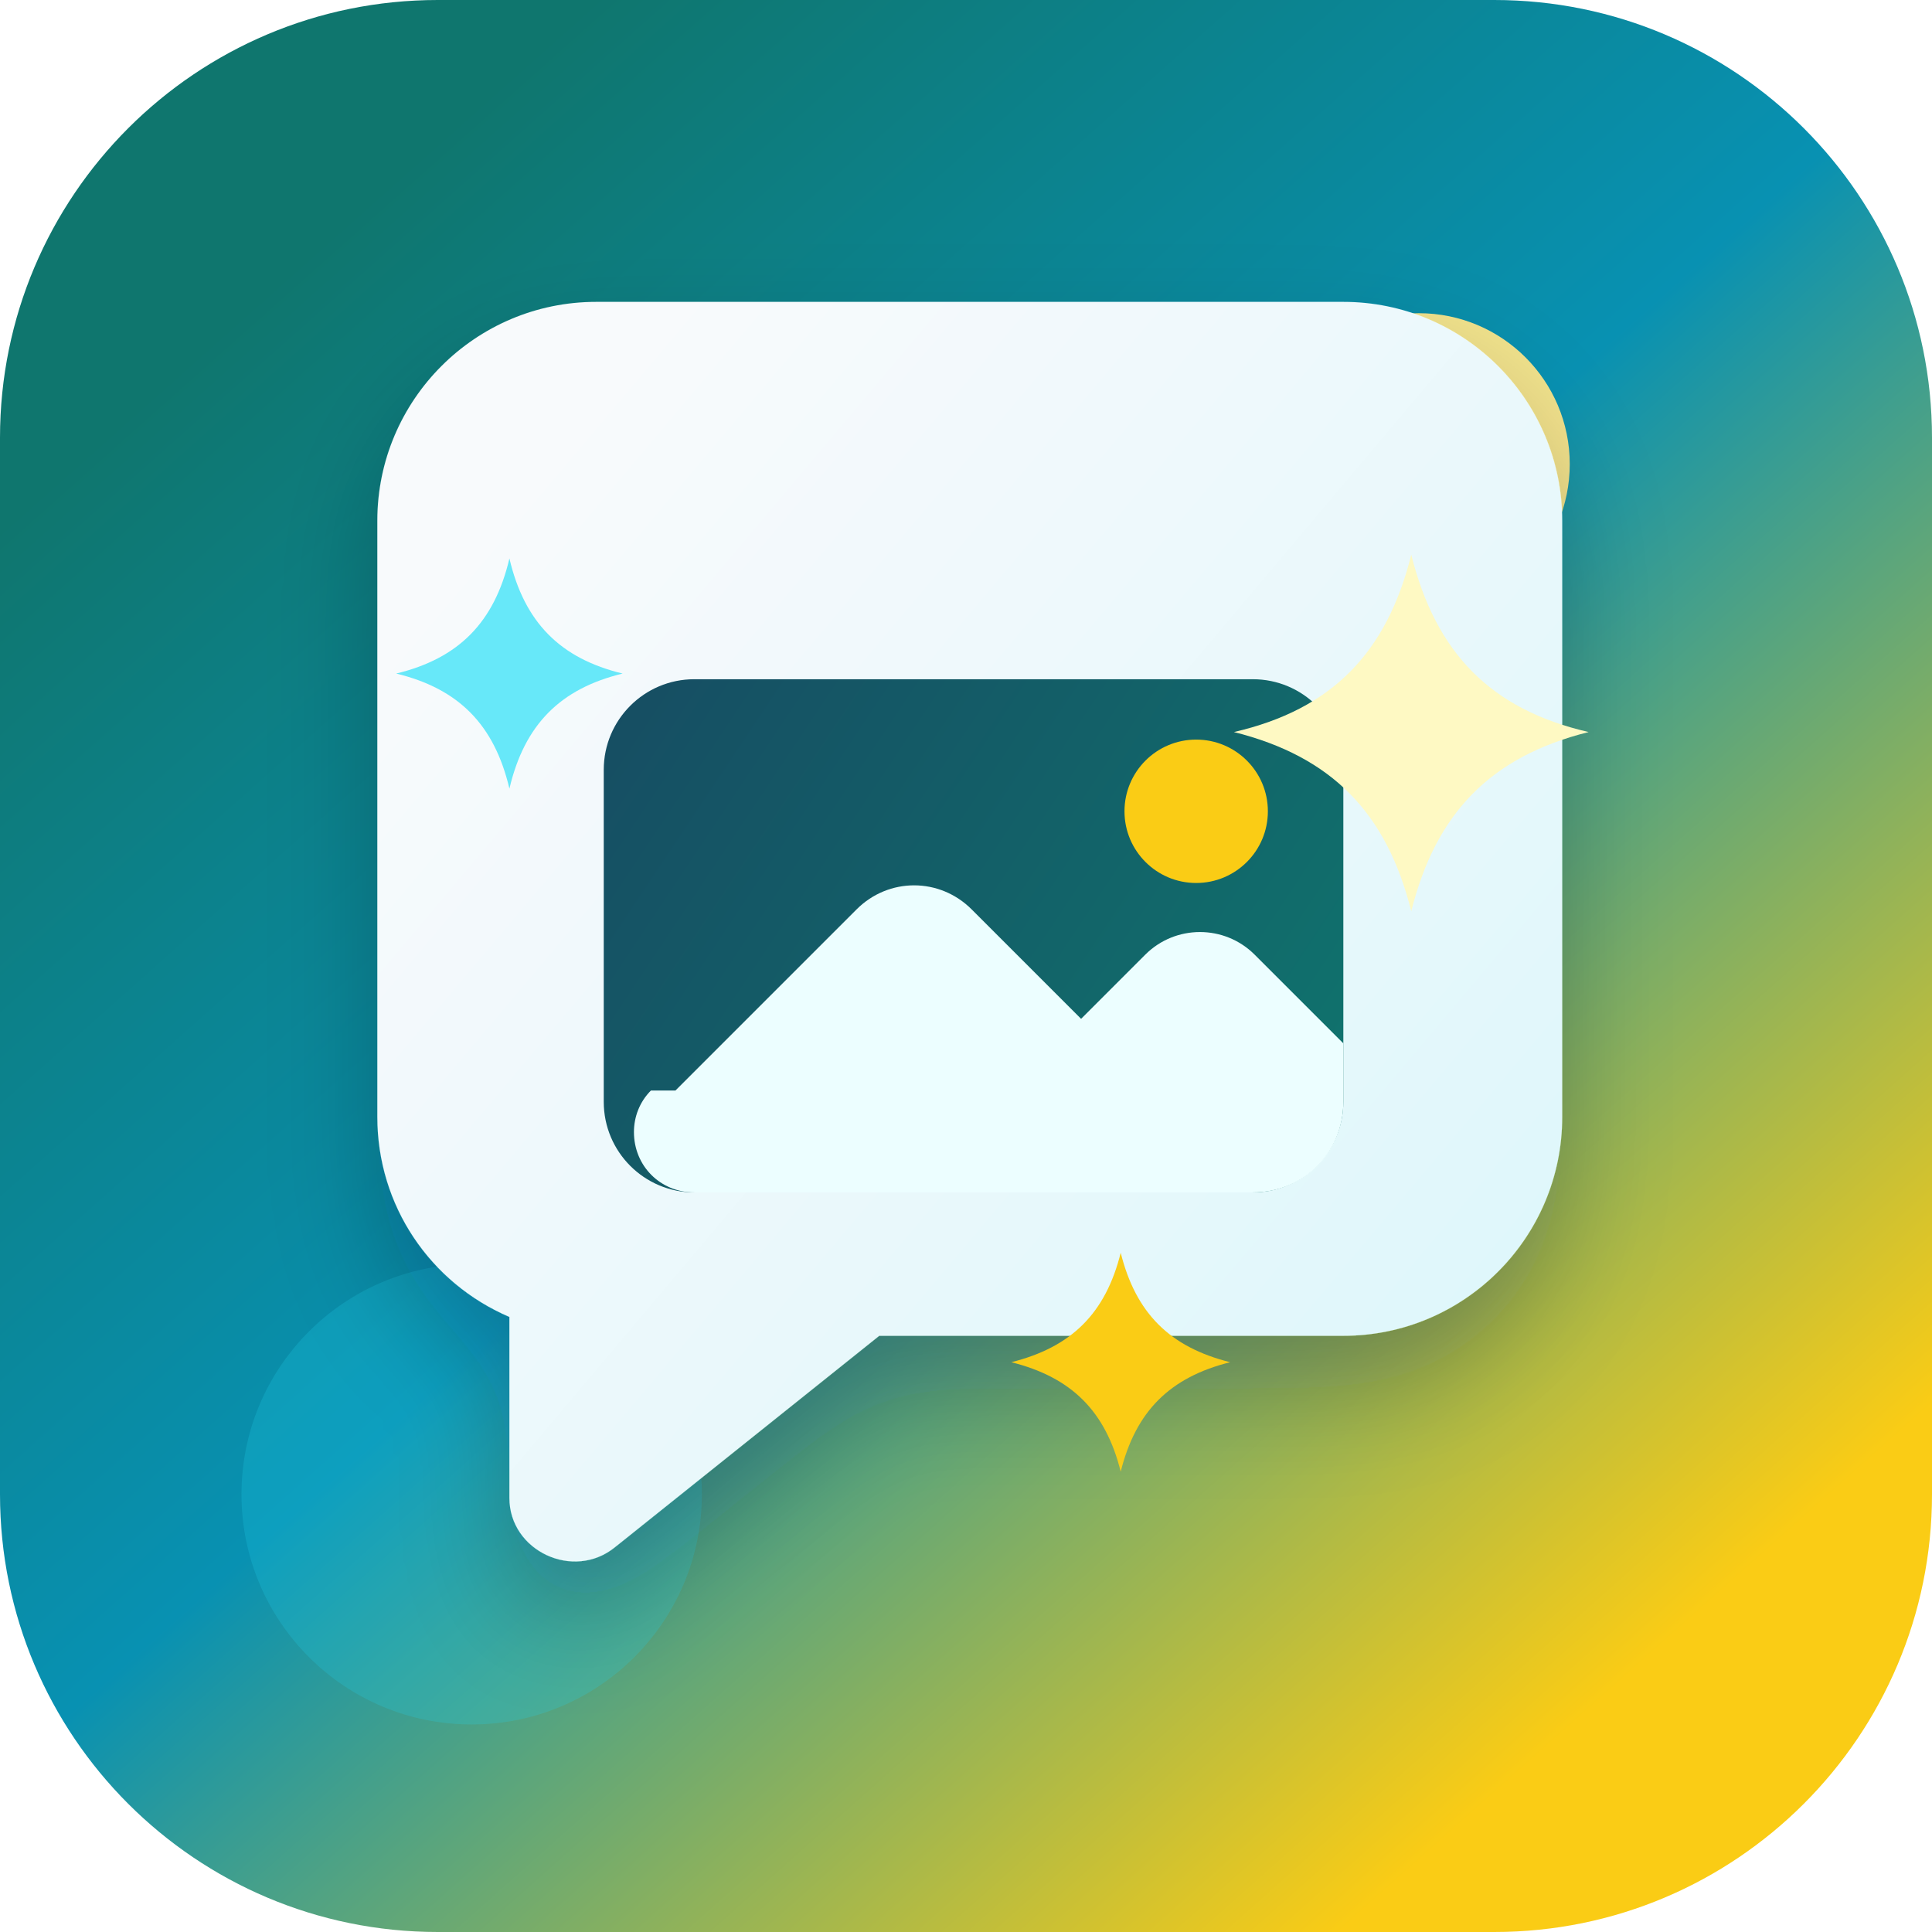
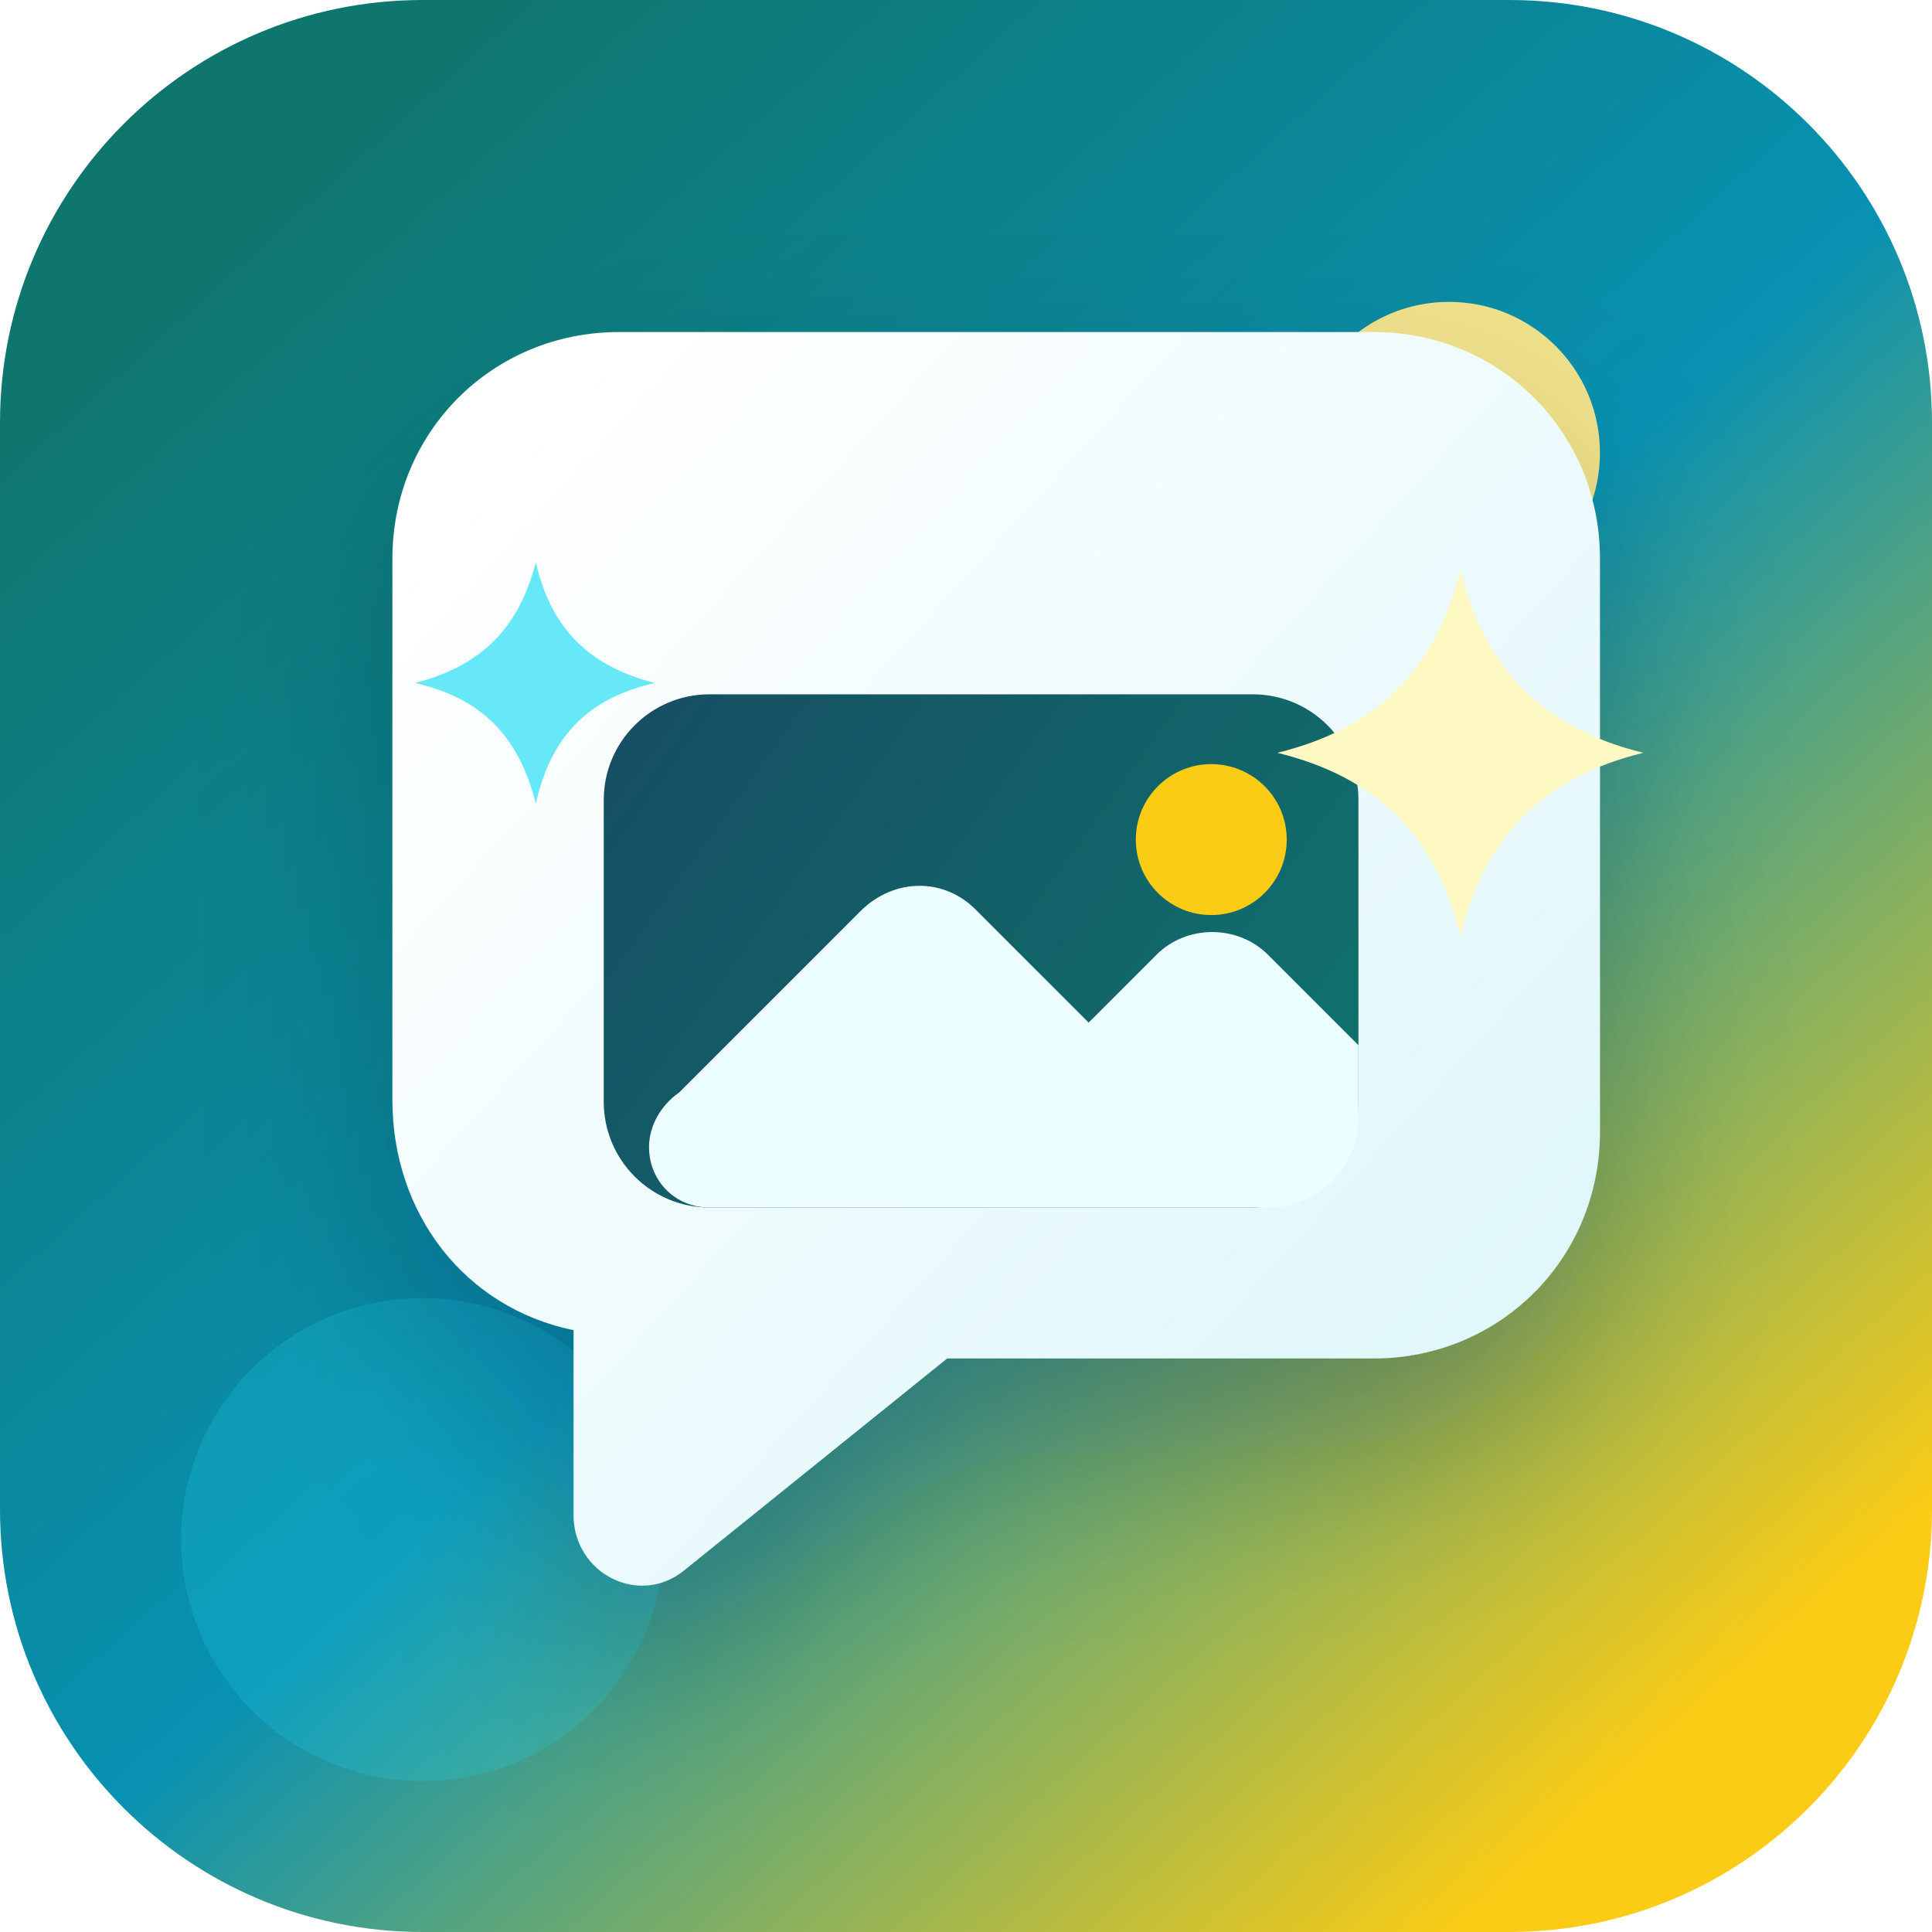
- <svg xmlns="http://www.w3.org/2000/svg" viewBox="0 0 1024 1024" role="img" aria-label="AI image chat assistant icon">
+ <svg xmlns="http://www.w3.org/2000/svg" viewBox="0 0 1024 1024" role="img" aria-labelledby="app-icon-title app-icon-desc">
  <defs>
-     <linearGradient id="plate" x1="170" x2="854" y1="128" y2="896" gradientUnits="userSpaceOnUse">
+     <linearGradient id="icon-bg" x1="144" x2="880" y1="112" y2="928" gradientUnits="userSpaceOnUse">
      <stop offset="0" stop-color="#0f766e" />
-       <stop offset="0.48" stop-color="#0891b2" />
+       <stop offset="0.52" stop-color="#0891b2" />
      <stop offset="1" stop-color="#facc15" />
    </linearGradient>
-     <linearGradient id="bubble" x1="244" x2="756" y1="292" y2="724" gradientUnits="userSpaceOnUse">
-       <stop offset="0" stop-color="#f8fafc" />
+     <linearGradient id="icon-bubble" x1="240" x2="768" y1="272" y2="752" gradientUnits="userSpaceOnUse">
+       <stop offset="0" stop-color="#ffffff" />
      <stop offset="1" stop-color="#dff7fb" />
    </linearGradient>
-     <linearGradient id="frame" x1="320" x2="716" y1="386" y2="650" gradientUnits="userSpaceOnUse">
+     <linearGradient id="icon-frame" x1="320" x2="720" y1="384" y2="672" gradientUnits="userSpaceOnUse">
      <stop offset="0" stop-color="#164e63" />
      <stop offset="1" stop-color="#0f766e" />
    </linearGradient>
-     <filter id="softShadow" x="-20%" y="-20%" width="140%" height="150%" color-interpolation-filters="sRGB">
-       <feDropShadow dx="0" dy="28" stdDeviation="28" flood-color="#0f172a" flood-opacity="0.24" />
+     <filter id="icon-shadow" x="-20%" y="-20%" width="140%" height="150%" color-interpolation-filters="sRGB">
+       <feDropShadow dx="0" dy="48" stdDeviation="48" flood-color="#0f172a" flood-opacity="0.22" />
    </filter>
  </defs>
-   <rect width="1024" height="1024" rx="232" fill="url(#plate)" />
-   <circle cx="752" cy="246" r="80" fill="#fde68a" opacity="0.95" />
-   <circle cx="250" cy="792" r="122" fill="#22d3ee" opacity="0.22" />
-   <path d="M200 276c0-64 52-116 116-116h396c64 0 116 52 116 116v316c0 64-52 116-116 116H466L326 820c-22 18-56 2-56-26v-96c-42-18-70-59-70-106V276Z" fill="url(#bubble)" filter="url(#softShadow)" />
-   <rect x="320" y="360" width="392" height="272" rx="48" fill="url(#frame)" />
-   <path d="M358 578 454 482c17-17 44-17 61 0l58 58 34-34c16-16 42-16 58 0l47 47v31c0 27-21 48-48 48H368c-18 0-32-14-32-32 0-8 3-16 9-22Z" fill="#ecfeff" />
-   <circle cx="634" cy="430" r="38" fill="#facc15" />
-   <path d="M748 294c13 52 42 82 94 94-52 13-81 43-94 95-13-52-42-82-94-95 52-12 81-42 94-94Z" fill="#fef9c3" />
-   <path d="M270 296c8 34 27 53 60 61-33 8-52 27-60 61-8-34-27-53-60-61 33-8 52-27 60-61Z" fill="#67e8f9" />
-   <path d="M594 664c8 32 26 50 58 58-32 8-50 26-58 58-8-32-26-50-58-58 32-8 50-26 58-58Z" fill="#facc15" />
+   <rect width="1024" height="1024" rx="224" fill="url(#icon-bg)" />
+   <circle cx="768" cy="240" r="80" fill="#fde68a" opacity="0.95" />
+   <circle cx="224" cy="816" r="128" fill="#22d3ee" opacity="0.22" />
+   <path d="M208 296c0-67 53-120 120-120h400c67 0 120 53 120 120v304c0 67-53 120-120 120H502L363 832c-24 20-59 2-59-29v-98c-58-12-96-62-96-122V296Z" fill="url(#icon-bubble)" filter="url(#icon-shadow)" />
+   <rect x="320" y="368" width="400" height="272" rx="56" fill="url(#icon-frame)" />
+   <path d="m360 579 96-96c18-18 45-18 62 0l59 59 36-36c16-16 43-16 59 0l48 48v38c0 27-21 48-48 48H376c-18 0-32-14-32-32 0-11 6-22 16-29Z" fill="#ecfeff" />
+   <circle cx="642" cy="445" r="40" fill="#facc15" />
+   <path d="M774 302c13 53 44 84 97 97-53 13-84 44-97 97-13-53-44-84-97-97 53-13 84-44 97-97Z" fill="#fef9c3" />
+   <path d="M284 298c8 35 28 55 63 64-35 8-55 28-63 64-9-36-29-56-64-64 35-9 55-29 64-64Z" fill="#67e8f9" />
</svg>
